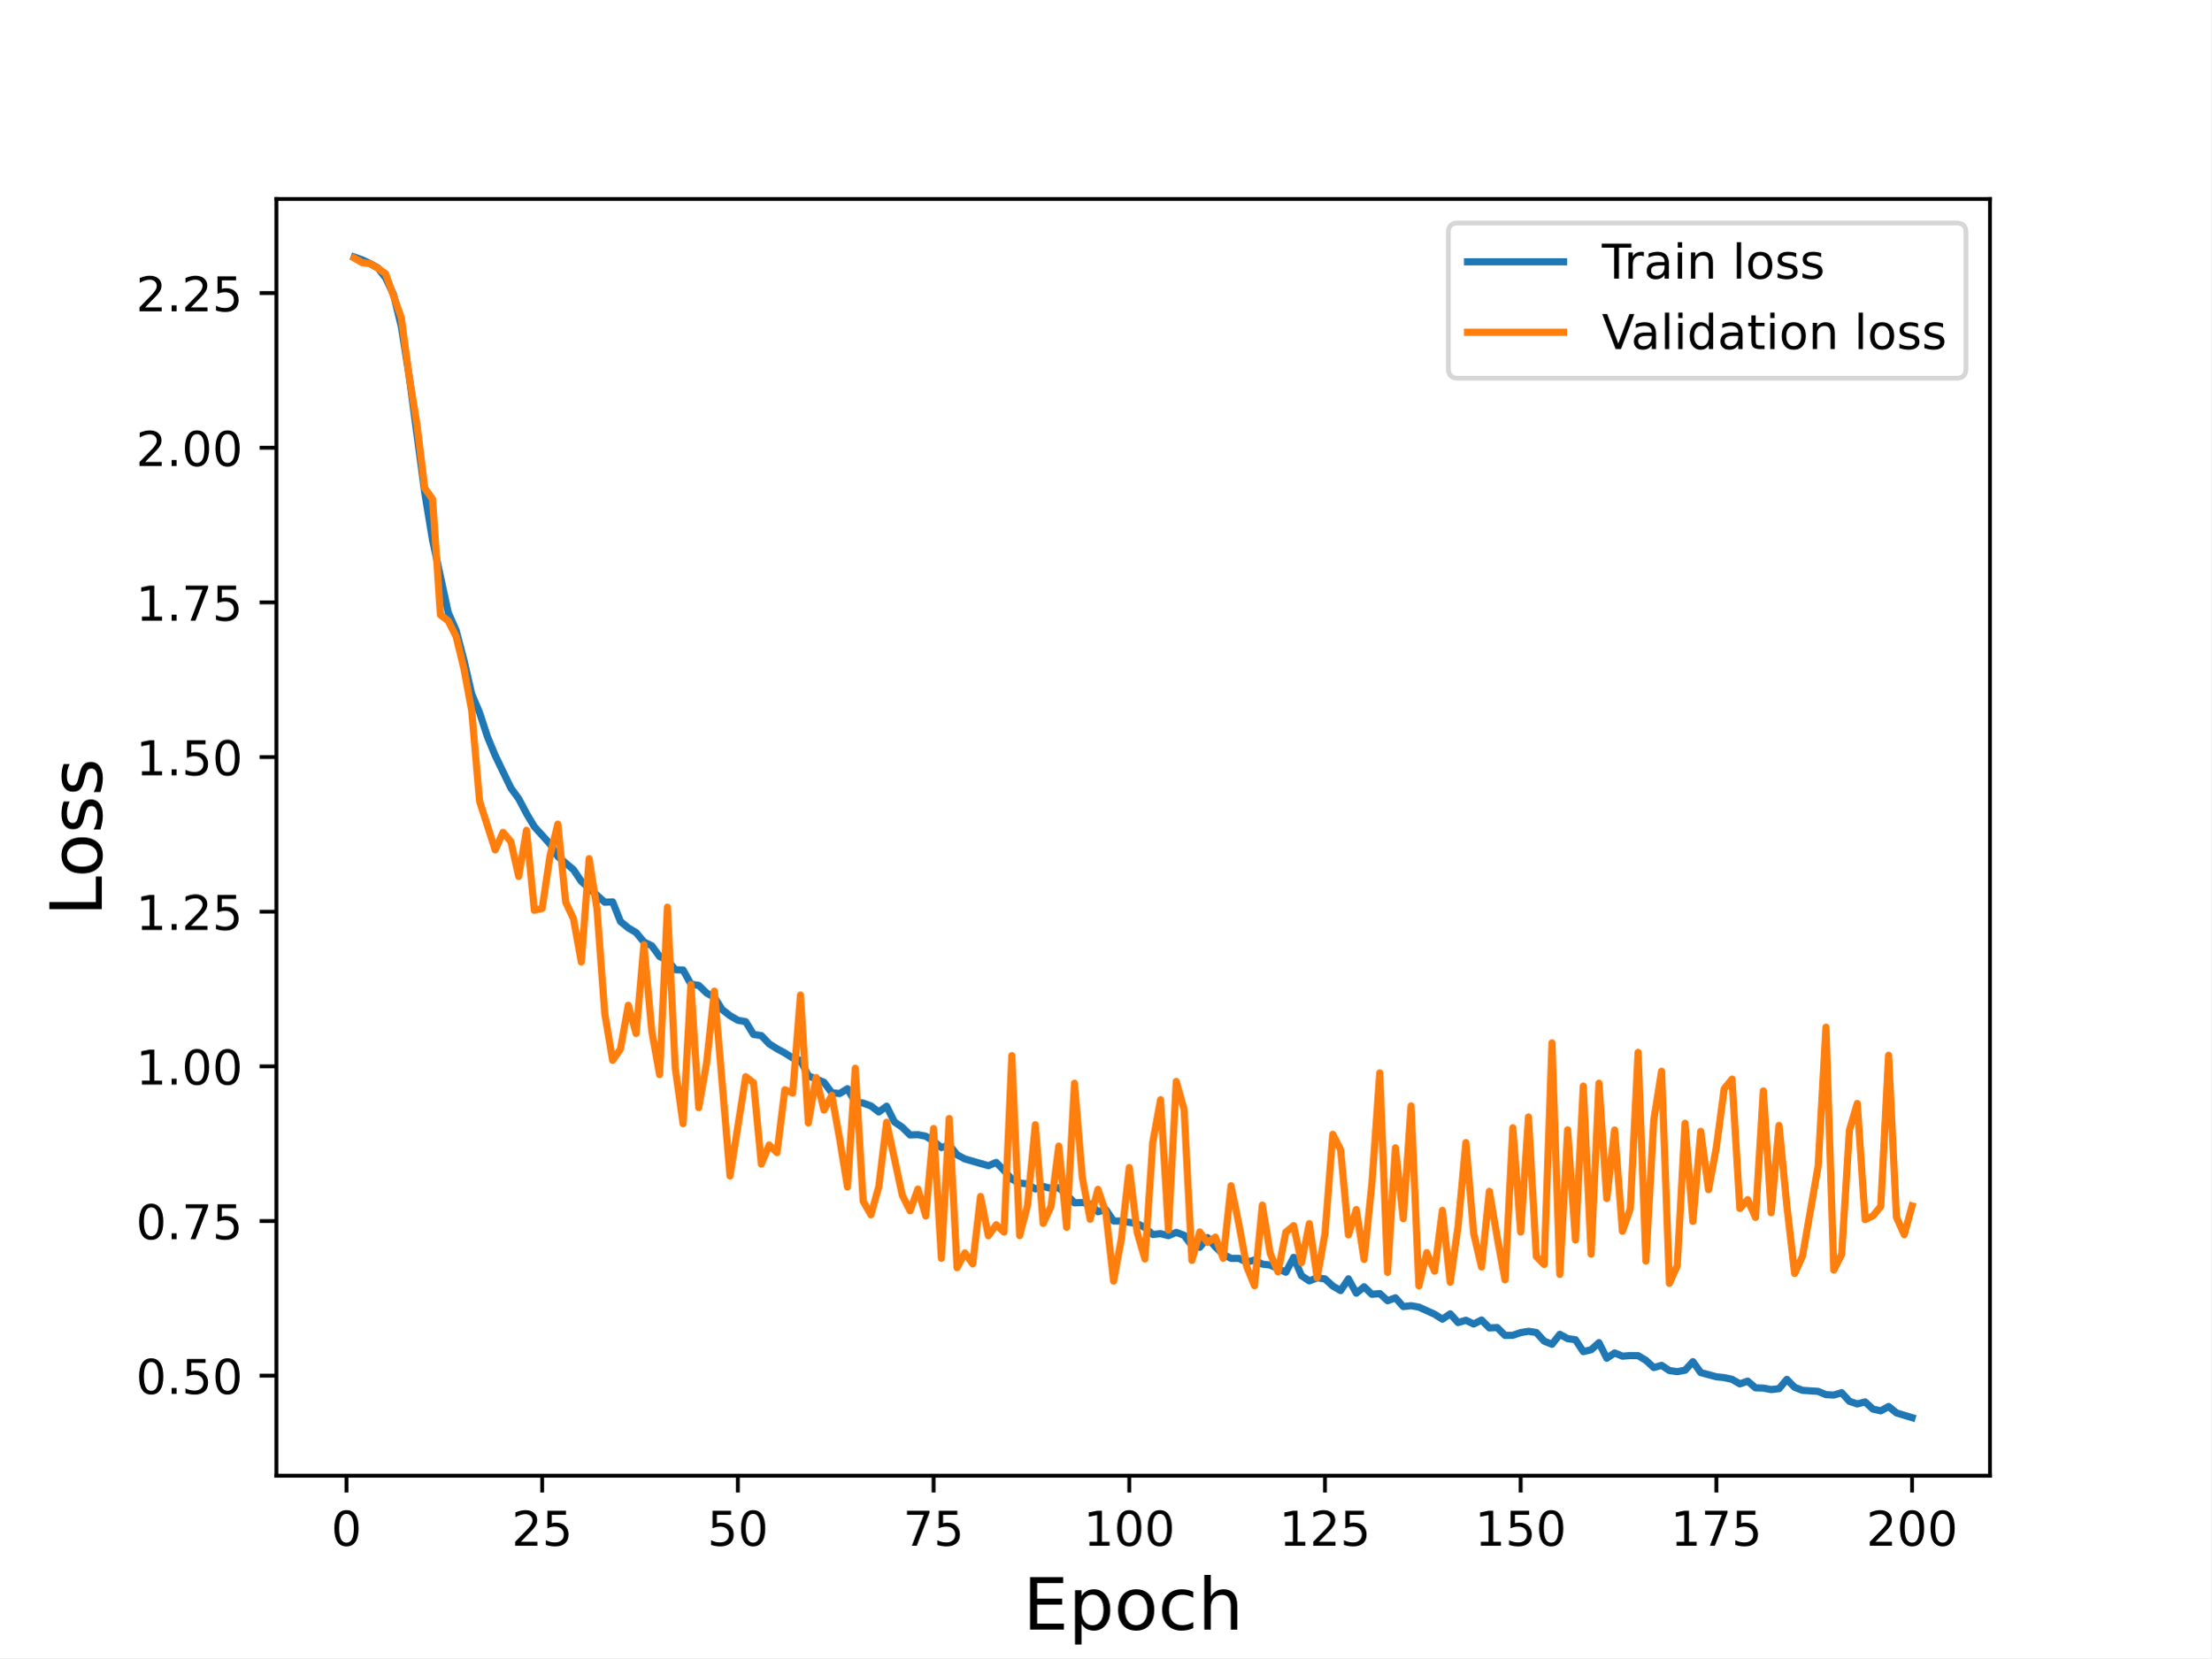
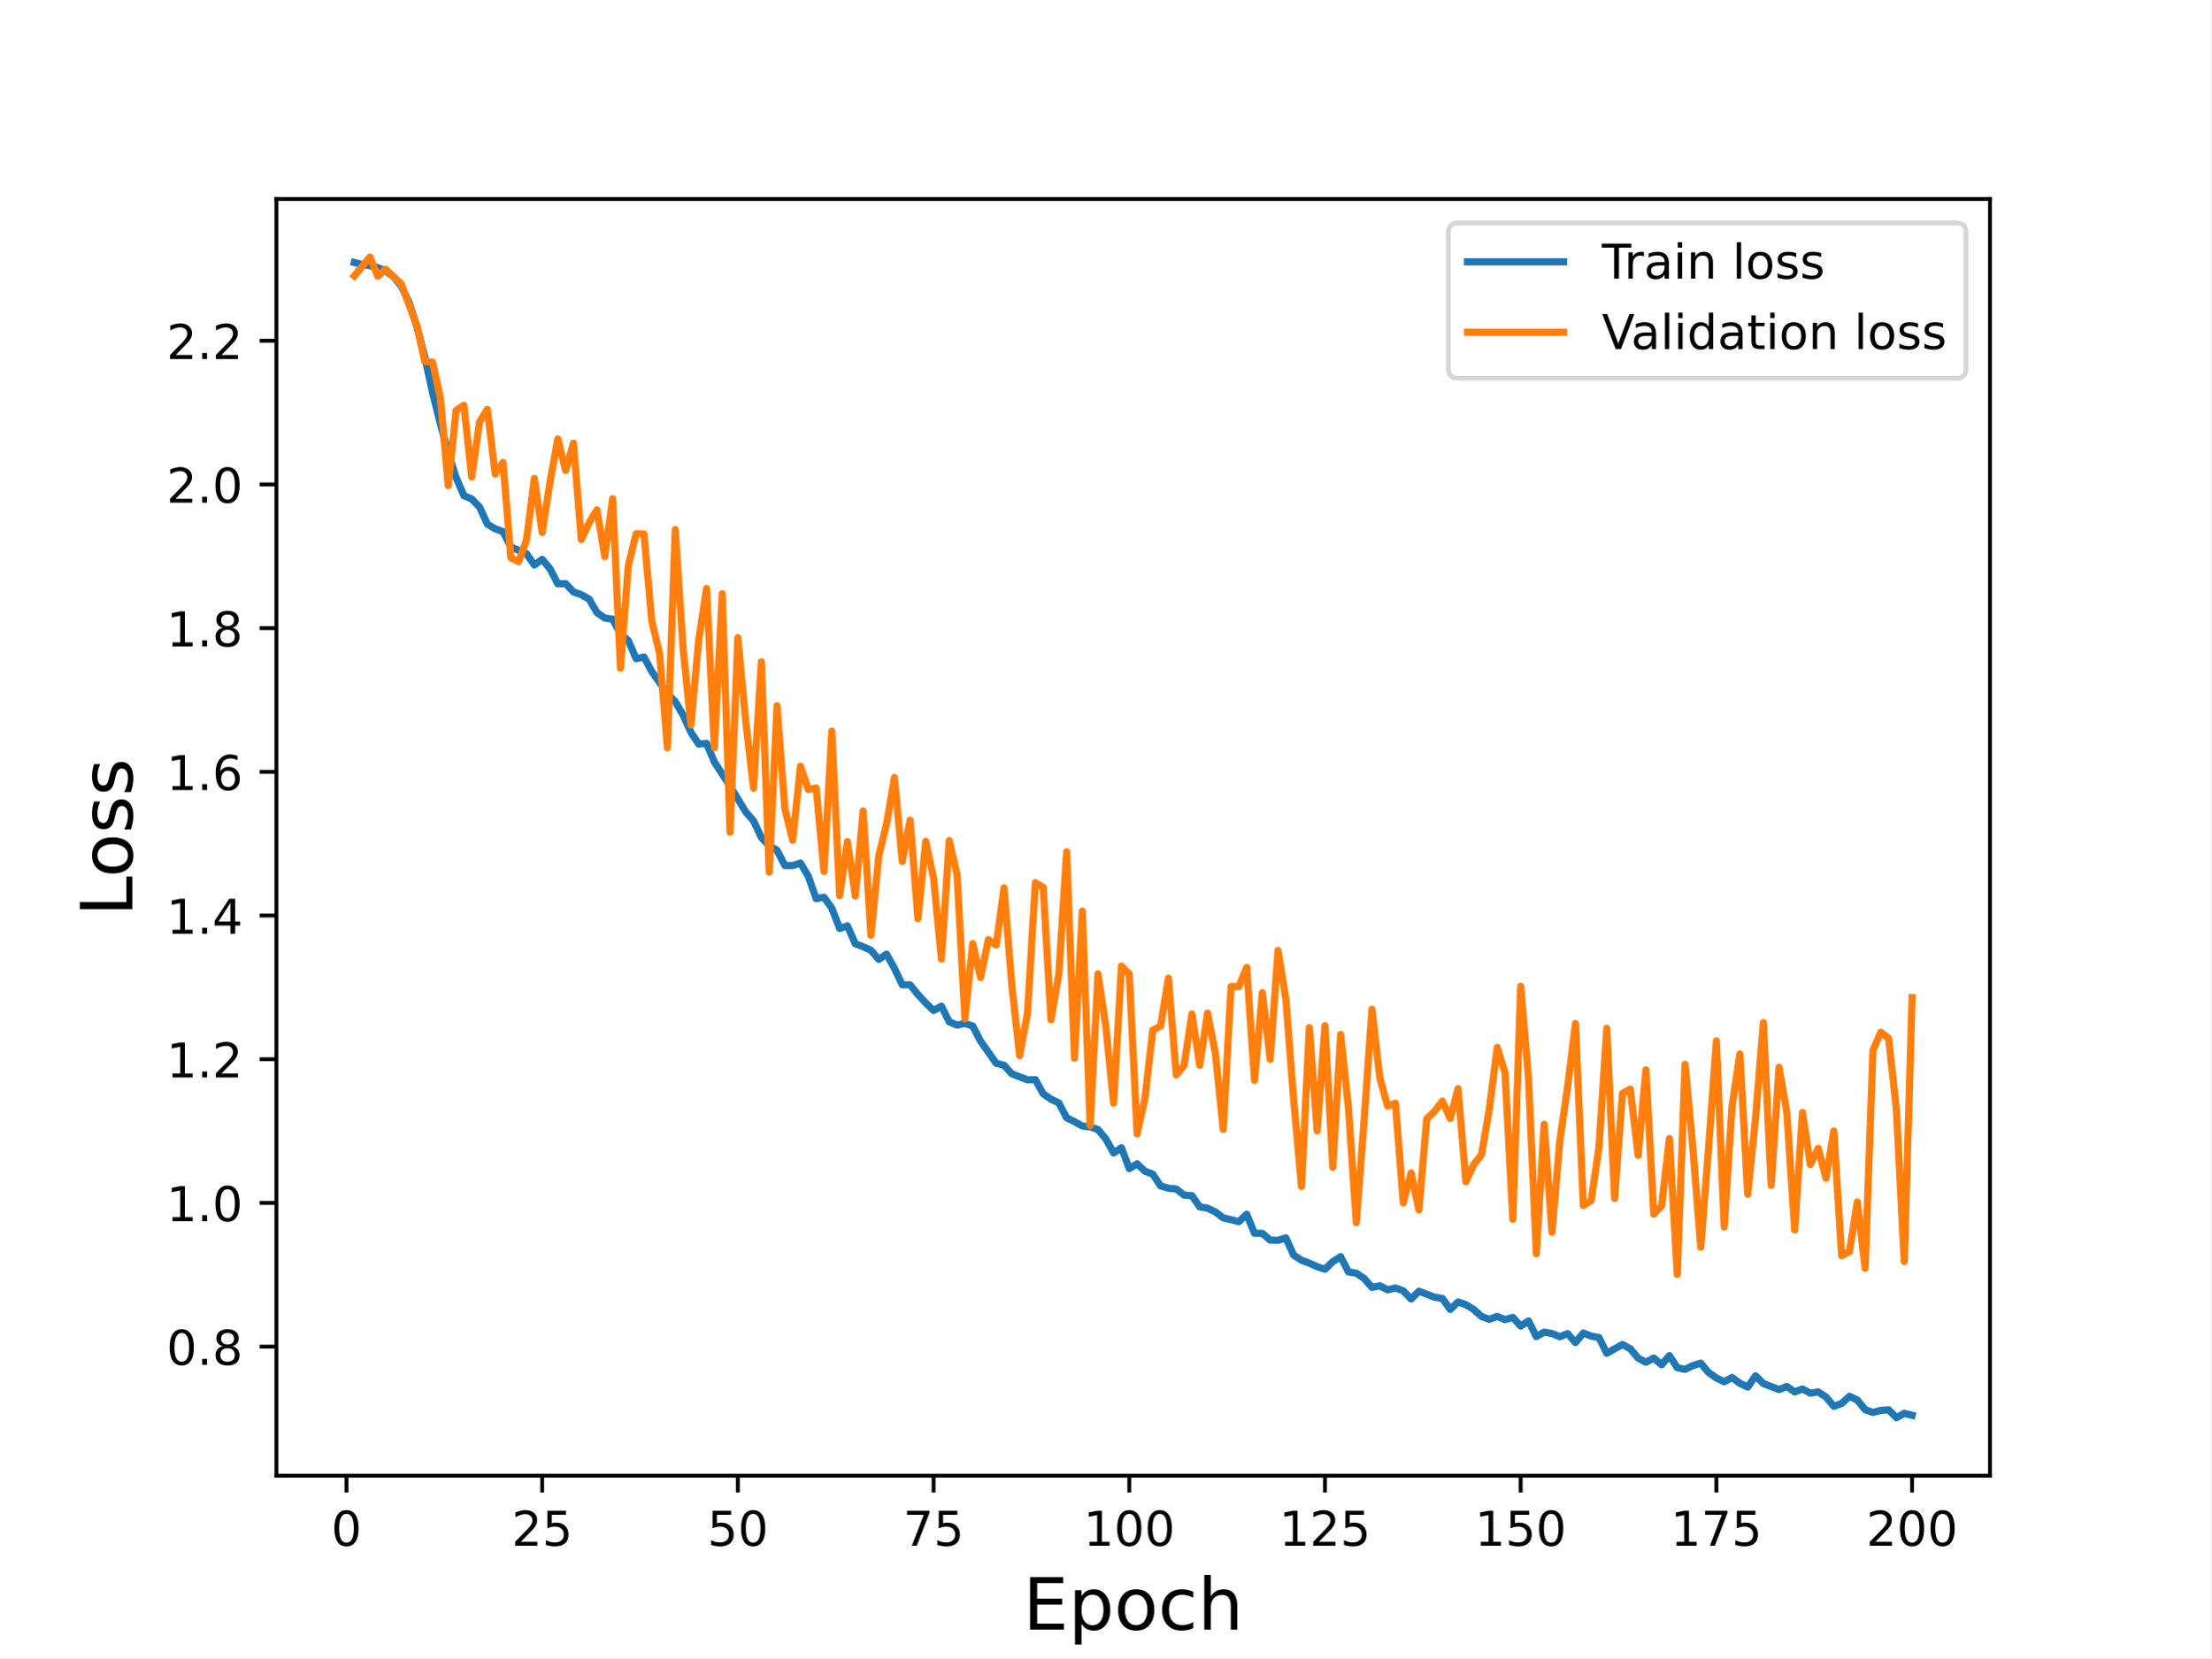
<svg xmlns="http://www.w3.org/2000/svg" xmlns:xlink="http://www.w3.org/1999/xlink" height="345.6pt" version="1.1" viewBox="0 0 460.8 345.6" width="460.8pt">
  <defs>
    <style type="text/css">*{stroke-linecap:butt;stroke-linejoin:round;}</style>
  </defs>
  <g id="figure_1">
    <g id="patch_1">
      <path d="M 0 345.6  L 460.8 345.6  L 460.8 0  L 0 0  z " style="fill:#ffffff;" />
    </g>
    <g id="axes_1">
      <g id="patch_2">
        <path d="M 57.6 307.584  L 414.72 307.584  L 414.72 41.472  L 57.6 41.472  z " style="fill:#ffffff;" />
      </g>
      <g id="matplotlib.axis_1">
        <g id="xtick_1">
          <g id="line2d_1">
            <defs>
-               <path d="M 0 0  L 0 3.5  " id="ma981d507e7" style="stroke:#000000;stroke-width:0.8;" />
-             </defs>
-             <g>
-               <use style="stroke:#000000;stroke-width:0.8;" x="72.201" xlink:href="#ma981d507e7" y="307.584" />
+               <path d="M 0 0  L 0 3.5  " id="m390beb2c75" style="stroke:#000000;stroke-width:0.8;" />
+             </defs>
+             <g>
+               <use style="stroke:#000000;stroke-width:0.8;" x="72.201" xlink:href="#m390beb2c75" y="307.584" />
            </g>
          </g>
          <g id="text_1">
            <g transform="translate(69.02005 322.1824)scale(0.1 -0.1)">
              <defs>
                <path d="M 2034 4250  Q 1547 4250 1301 3770  Q 1056 3291 1056 2328  Q 1056 1369 1301 889  Q 1547 409 2034 409  Q 2525 409 2770 889  Q 3016 1369 3016 2328  Q 3016 3291 2770 3770  Q 2525 4250 2034 4250  z M 2034 4750  Q 2819 4750 3233 4129  Q 3647 3509 3647 2328  Q 3647 1150 3233 529  Q 2819 -91 2034 -91  Q 1250 -91 836 529  Q 422 1150 422 2328  Q 422 3509 836 4129  Q 1250 4750 2034 4750  z " id="DejaVuSans-30" transform="scale(0.015625)" />
              </defs>
              <use xlink:href="#DejaVuSans-30" />
            </g>
          </g>
        </g>
        <g id="xtick_2">
          <g id="line2d_2">
            <g>
-               <use style="stroke:#000000;stroke-width:0.8;" x="112.987" xlink:href="#ma981d507e7" y="307.584" />
+               <use style="stroke:#000000;stroke-width:0.8;" x="112.987" xlink:href="#m390beb2c75" y="307.584" />
            </g>
          </g>
          <g id="text_2">
            <g transform="translate(106.6245 322.1824)scale(0.1 -0.1)">
              <defs>
                <path d="M 1228 531  L 3431 531  L 3431 0  L 469 0  L 469 531  Q 828 903 1448 1529  Q 2069 2156 2228 2338  Q 2531 2678 2651 2914  Q 2772 3150 2772 3378  Q 2772 3750 2511 3984  Q 2250 4219 1831 4219  Q 1534 4219 1204 4116  Q 875 4013 500 3803  L 500 4441  Q 881 4594 1212 4672  Q 1544 4750 1819 4750  Q 2544 4750 2975 4387  Q 3406 4025 3406 3419  Q 3406 3131 3298 2873  Q 3191 2616 2906 2266  Q 2828 2175 2409 1742  Q 1991 1309 1228 531  z " id="DejaVuSans-32" transform="scale(0.015625)" />
                <path d="M 691 4666  L 3169 4666  L 3169 4134  L 1269 4134  L 1269 2991  Q 1406 3038 1543 3061  Q 1681 3084 1819 3084  Q 2600 3084 3056 2656  Q 3513 2228 3513 1497  Q 3513 744 3044 326  Q 2575 -91 1722 -91  Q 1428 -91 1123 -41  Q 819 9 494 109  L 494 744  Q 775 591 1075 516  Q 1375 441 1709 441  Q 2250 441 2565 725  Q 2881 1009 2881 1497  Q 2881 1984 2565 2268  Q 2250 2553 1709 2553  Q 1456 2553 1204 2497  Q 953 2441 691 2322  L 691 4666  z " id="DejaVuSans-35" transform="scale(0.015625)" />
              </defs>
              <use xlink:href="#DejaVuSans-32" />
              <use x="63.623" xlink:href="#DejaVuSans-35" />
            </g>
          </g>
        </g>
        <g id="xtick_3">
          <g id="line2d_3">
            <g>
-               <use style="stroke:#000000;stroke-width:0.8;" x="153.773" xlink:href="#ma981d507e7" y="307.584" />
+               <use style="stroke:#000000;stroke-width:0.8;" x="153.773" xlink:href="#m390beb2c75" y="307.584" />
            </g>
          </g>
          <g id="text_3">
            <g transform="translate(147.4103 322.1824)scale(0.1 -0.1)">
              <use xlink:href="#DejaVuSans-35" />
              <use x="63.623" xlink:href="#DejaVuSans-30" />
            </g>
          </g>
        </g>
        <g id="xtick_4">
          <g id="line2d_4">
            <g>
-               <use style="stroke:#000000;stroke-width:0.8;" x="194.559" xlink:href="#ma981d507e7" y="307.584" />
+               <use style="stroke:#000000;stroke-width:0.8;" x="194.559" xlink:href="#m390beb2c75" y="307.584" />
            </g>
          </g>
          <g id="text_4">
            <g transform="translate(188.196 322.1824)scale(0.1 -0.1)">
              <defs>
                <path d="M 525 4666  L 3525 4666  L 3525 4397  L 1831 0  L 1172 0  L 2766 4134  L 525 4134  L 525 4666  z " id="DejaVuSans-37" transform="scale(0.015625)" />
              </defs>
              <use xlink:href="#DejaVuSans-37" />
              <use x="63.623" xlink:href="#DejaVuSans-35" />
            </g>
          </g>
        </g>
        <g id="xtick_5">
          <g id="line2d_5">
            <g>
-               <use style="stroke:#000000;stroke-width:0.8;" x="235.344" xlink:href="#ma981d507e7" y="307.584" />
+               <use style="stroke:#000000;stroke-width:0.8;" x="235.344" xlink:href="#m390beb2c75" y="307.584" />
            </g>
          </g>
          <g id="text_5">
            <g transform="translate(225.8005 322.1824)scale(0.1 -0.1)">
              <defs>
                <path d="M 794 531  L 1825 531  L 1825 4091  L 703 3866  L 703 4441  L 1819 4666  L 2450 4666  L 2450 531  L 3481 531  L 3481 0  L 794 0  L 794 531  z " id="DejaVuSans-31" transform="scale(0.015625)" />
              </defs>
              <use xlink:href="#DejaVuSans-31" />
              <use x="63.623" xlink:href="#DejaVuSans-30" />
              <use x="127.246" xlink:href="#DejaVuSans-30" />
            </g>
          </g>
        </g>
        <g id="xtick_6">
          <g id="line2d_6">
            <g>
-               <use style="stroke:#000000;stroke-width:0.8;" x="276.13" xlink:href="#ma981d507e7" y="307.584" />
+               <use style="stroke:#000000;stroke-width:0.8;" x="276.13" xlink:href="#m390beb2c75" y="307.584" />
            </g>
          </g>
          <g id="text_6">
            <g transform="translate(266.5863 322.1824)scale(0.1 -0.1)">
              <use xlink:href="#DejaVuSans-31" />
              <use x="63.623" xlink:href="#DejaVuSans-32" />
              <use x="127.246" xlink:href="#DejaVuSans-35" />
            </g>
          </g>
        </g>
        <g id="xtick_7">
          <g id="line2d_7">
            <g>
-               <use style="stroke:#000000;stroke-width:0.8;" x="316.916" xlink:href="#ma981d507e7" y="307.584" />
+               <use style="stroke:#000000;stroke-width:0.8;" x="316.916" xlink:href="#m390beb2c75" y="307.584" />
            </g>
          </g>
          <g id="text_7">
            <g transform="translate(307.372 322.1824)scale(0.1 -0.1)">
              <use xlink:href="#DejaVuSans-31" />
              <use x="63.623" xlink:href="#DejaVuSans-35" />
              <use x="127.246" xlink:href="#DejaVuSans-30" />
            </g>
          </g>
        </g>
        <g id="xtick_8">
          <g id="line2d_8">
            <g>
-               <use style="stroke:#000000;stroke-width:0.8;" x="357.702" xlink:href="#ma981d507e7" y="307.584" />
+               <use style="stroke:#000000;stroke-width:0.8;" x="357.702" xlink:href="#m390beb2c75" y="307.584" />
            </g>
          </g>
          <g id="text_8">
            <g transform="translate(348.1578 322.1824)scale(0.1 -0.1)">
              <use xlink:href="#DejaVuSans-31" />
              <use x="63.623" xlink:href="#DejaVuSans-37" />
              <use x="127.246" xlink:href="#DejaVuSans-35" />
            </g>
          </g>
        </g>
        <g id="xtick_9">
          <g id="line2d_9">
            <g>
-               <use style="stroke:#000000;stroke-width:0.8;" x="398.487" xlink:href="#ma981d507e7" y="307.584" />
+               <use style="stroke:#000000;stroke-width:0.8;" x="398.487" xlink:href="#m390beb2c75" y="307.584" />
            </g>
          </g>
          <g id="text_9">
            <g transform="translate(388.9435 322.1824)scale(0.1 -0.1)">
              <use xlink:href="#DejaVuSans-32" />
              <use x="63.623" xlink:href="#DejaVuSans-30" />
              <use x="127.246" xlink:href="#DejaVuSans-30" />
            </g>
          </g>
        </g>
        <g id="text_10">
          <g transform="translate(213.1936 339.6598)scale(0.15 -0.15)">
            <defs>
              <path d="M 628 4666  L 3578 4666  L 3578 4134  L 1259 4134  L 1259 2753  L 3481 2753  L 3481 2222  L 1259 2222  L 1259 531  L 3634 531  L 3634 0  L 628 0  L 628 4666  z " id="DejaVuSans-45" transform="scale(0.015625)" />
              <path d="M 1159 525  L 1159 -1331  L 581 -1331  L 581 3500  L 1159 3500  L 1159 2969  Q 1341 3281 1617 3432  Q 1894 3584 2278 3584  Q 2916 3584 3314 3078  Q 3713 2572 3713 1747  Q 3713 922 3314 415  Q 2916 -91 2278 -91  Q 1894 -91 1617 61  Q 1341 213 1159 525  z M 3116 1747  Q 3116 2381 2855 2742  Q 2594 3103 2138 3103  Q 1681 3103 1420 2742  Q 1159 2381 1159 1747  Q 1159 1113 1420 752  Q 1681 391 2138 391  Q 2594 391 2855 752  Q 3116 1113 3116 1747  z " id="DejaVuSans-70" transform="scale(0.015625)" />
              <path d="M 1959 3097  Q 1497 3097 1228 2736  Q 959 2375 959 1747  Q 959 1119 1226 758  Q 1494 397 1959 397  Q 2419 397 2687 759  Q 2956 1122 2956 1747  Q 2956 2369 2687 2733  Q 2419 3097 1959 3097  z M 1959 3584  Q 2709 3584 3137 3096  Q 3566 2609 3566 1747  Q 3566 888 3137 398  Q 2709 -91 1959 -91  Q 1206 -91 779 398  Q 353 888 353 1747  Q 353 2609 779 3096  Q 1206 3584 1959 3584  z " id="DejaVuSans-6f" transform="scale(0.015625)" />
              <path d="M 3122 3366  L 3122 2828  Q 2878 2963 2633 3030  Q 2388 3097 2138 3097  Q 1578 3097 1268 2742  Q 959 2388 959 1747  Q 959 1106 1268 751  Q 1578 397 2138 397  Q 2388 397 2633 464  Q 2878 531 3122 666  L 3122 134  Q 2881 22 2623 -34  Q 2366 -91 2075 -91  Q 1284 -91 818 406  Q 353 903 353 1747  Q 353 2603 823 3093  Q 1294 3584 2113 3584  Q 2378 3584 2631 3529  Q 2884 3475 3122 3366  z " id="DejaVuSans-63" transform="scale(0.015625)" />
              <path d="M 3513 2113  L 3513 0  L 2938 0  L 2938 2094  Q 2938 2591 2744 2837  Q 2550 3084 2163 3084  Q 1697 3084 1428 2787  Q 1159 2491 1159 1978  L 1159 0  L 581 0  L 581 4863  L 1159 4863  L 1159 2956  Q 1366 3272 1645 3428  Q 1925 3584 2291 3584  Q 2894 3584 3203 3211  Q 3513 2838 3513 2113  z " id="DejaVuSans-68" transform="scale(0.015625)" />
            </defs>
            <use xlink:href="#DejaVuSans-45" />
            <use x="63.184" xlink:href="#DejaVuSans-70" />
            <use x="126.66" xlink:href="#DejaVuSans-6f" />
            <use x="187.842" xlink:href="#DejaVuSans-63" />
            <use x="242.822" xlink:href="#DejaVuSans-68" />
          </g>
        </g>
      </g>
      <g id="matplotlib.axis_2">
        <g id="ytick_1">
          <g id="line2d_10">
            <defs>
-               <path d="M 0 0  L -3.5 0  " id="m9b7f2ebeec" style="stroke:#000000;stroke-width:0.8;" />
-             </defs>
-             <g>
-               <use style="stroke:#000000;stroke-width:0.8;" x="57.6" xlink:href="#m9b7f2ebeec" y="286.739" />
+               <path d="M 0 0  L -3.5 0  " id="m14f5e933f1" style="stroke:#000000;stroke-width:0.8;" />
+             </defs>
+             <g>
+               <use style="stroke:#000000;stroke-width:0.8;" x="57.6" xlink:href="#m14f5e933f1" y="280.677" />
            </g>
          </g>
          <g id="text_11">
-             <g transform="translate(28.33438 290.5382)scale(0.1 -0.1)">
+             <g transform="translate(34.69687 284.4766)scale(0.1 -0.1)">
              <defs>
                <path d="M 684 794  L 1344 794  L 1344 0  L 684 0  L 684 794  z " id="DejaVuSans-2e" transform="scale(0.015625)" />
+                 <path d="M 2034 2216  Q 1584 2216 1326 1975  Q 1069 1734 1069 1313  Q 1069 891 1326 650  Q 1584 409 2034 409  Q 2484 409 2743 651  Q 3003 894 3003 1313  Q 3003 1734 2745 1975  Q 2488 2216 2034 2216  z M 1403 2484  Q 997 2584 770 2862  Q 544 3141 544 3541  Q 544 4100 942 4425  Q 1341 4750 2034 4750  Q 2731 4750 3128 4425  Q 3525 4100 3525 3541  Q 3525 3141 3298 2862  Q 3072 2584 2669 2484  Q 3125 2378 3379 2068  Q 3634 1759 3634 1313  Q 3634 634 3220 271  Q 2806 -91 2034 -91  Q 1263 -91 848 271  Q 434 634 434 1313  Q 434 1759 690 2068  Q 947 2378 1403 2484  z M 1172 3481  Q 1172 3119 1398 2916  Q 1625 2713 2034 2713  Q 2441 2713 2670 2916  Q 2900 3119 2900 3481  Q 2900 3844 2670 4047  Q 2441 4250 2034 4250  Q 1625 4250 1398 4047  Q 1172 3844 1172 3481  z " id="DejaVuSans-38" transform="scale(0.015625)" />
              </defs>
              <use xlink:href="#DejaVuSans-30" />
              <use x="63.623" xlink:href="#DejaVuSans-2e" />
-               <use x="95.41" xlink:href="#DejaVuSans-35" />
-               <use x="159.033" xlink:href="#DejaVuSans-30" />
+               <use x="95.41" xlink:href="#DejaVuSans-38" />
            </g>
          </g>
        </g>
        <g id="ytick_2">
          <g id="line2d_11">
            <g>
-               <use style="stroke:#000000;stroke-width:0.8;" x="57.6" xlink:href="#m9b7f2ebeec" y="254.502" />
+               <use style="stroke:#000000;stroke-width:0.8;" x="57.6" xlink:href="#m14f5e933f1" y="250.726" />
            </g>
          </g>
          <g id="text_12">
-             <g transform="translate(28.33438 258.3015)scale(0.1 -0.1)">
-               <use xlink:href="#DejaVuSans-30" />
-               <use x="63.623" xlink:href="#DejaVuSans-2e" />
-               <use x="95.41" xlink:href="#DejaVuSans-37" />
-               <use x="159.033" xlink:href="#DejaVuSans-35" />
+             <g transform="translate(34.69687 254.5253)scale(0.1 -0.1)">
+               <use xlink:href="#DejaVuSans-31" />
+               <use x="63.623" xlink:href="#DejaVuSans-2e" />
+               <use x="95.41" xlink:href="#DejaVuSans-30" />
            </g>
          </g>
        </g>
        <g id="ytick_3">
          <g id="line2d_12">
            <g>
-               <use style="stroke:#000000;stroke-width:0.8;" x="57.6" xlink:href="#m9b7f2ebeec" y="222.266" />
+               <use style="stroke:#000000;stroke-width:0.8;" x="57.6" xlink:href="#m14f5e933f1" y="220.775" />
            </g>
          </g>
          <g id="text_13">
-             <g transform="translate(28.33438 226.0647)scale(0.1 -0.1)">
-               <use xlink:href="#DejaVuSans-31" />
-               <use x="63.623" xlink:href="#DejaVuSans-2e" />
-               <use x="95.41" xlink:href="#DejaVuSans-30" />
-               <use x="159.033" xlink:href="#DejaVuSans-30" />
+             <g transform="translate(34.69687 224.574)scale(0.1 -0.1)">
+               <use xlink:href="#DejaVuSans-31" />
+               <use x="63.623" xlink:href="#DejaVuSans-2e" />
+               <use x="95.41" xlink:href="#DejaVuSans-32" />
            </g>
          </g>
        </g>
        <g id="ytick_4">
          <g id="line2d_13">
            <g>
-               <use style="stroke:#000000;stroke-width:0.8;" x="57.6" xlink:href="#m9b7f2ebeec" y="190.029" />
+               <use style="stroke:#000000;stroke-width:0.8;" x="57.6" xlink:href="#m14f5e933f1" y="190.823" />
            </g>
          </g>
          <g id="text_14">
-             <g transform="translate(28.33438 193.828)scale(0.1 -0.1)">
-               <use xlink:href="#DejaVuSans-31" />
-               <use x="63.623" xlink:href="#DejaVuSans-2e" />
-               <use x="95.41" xlink:href="#DejaVuSans-32" />
-               <use x="159.033" xlink:href="#DejaVuSans-35" />
+             <g transform="translate(34.69687 194.6227)scale(0.1 -0.1)">
+               <defs>
+                 <path d="M 2419 4116  L 825 1625  L 2419 1625  L 2419 4116  z M 2253 4666  L 3047 4666  L 3047 1625  L 3713 1625  L 3713 1100  L 3047 1100  L 3047 0  L 2419 0  L 2419 1100  L 313 1100  L 313 1709  L 2253 4666  z " id="DejaVuSans-34" transform="scale(0.015625)" />
+               </defs>
+               <use xlink:href="#DejaVuSans-31" />
+               <use x="63.623" xlink:href="#DejaVuSans-2e" />
+               <use x="95.41" xlink:href="#DejaVuSans-34" />
            </g>
          </g>
        </g>
        <g id="ytick_5">
          <g id="line2d_14">
            <g>
-               <use style="stroke:#000000;stroke-width:0.8;" x="57.6" xlink:href="#m9b7f2ebeec" y="157.792" />
+               <use style="stroke:#000000;stroke-width:0.8;" x="57.6" xlink:href="#m14f5e933f1" y="160.872" />
            </g>
          </g>
          <g id="text_15">
-             <g transform="translate(28.33438 161.5913)scale(0.1 -0.1)">
-               <use xlink:href="#DejaVuSans-31" />
-               <use x="63.623" xlink:href="#DejaVuSans-2e" />
-               <use x="95.41" xlink:href="#DejaVuSans-35" />
-               <use x="159.033" xlink:href="#DejaVuSans-30" />
+             <g transform="translate(34.69687 164.6713)scale(0.1 -0.1)">
+               <defs>
+                 <path d="M 2113 2584  Q 1688 2584 1439 2293  Q 1191 2003 1191 1497  Q 1191 994 1439 701  Q 1688 409 2113 409  Q 2538 409 2786 701  Q 3034 994 3034 1497  Q 3034 2003 2786 2293  Q 2538 2584 2113 2584  z M 3366 4563  L 3366 3988  Q 3128 4100 2886 4159  Q 2644 4219 2406 4219  Q 1781 4219 1451 3797  Q 1122 3375 1075 2522  Q 1259 2794 1537 2939  Q 1816 3084 2150 3084  Q 2853 3084 3261 2657  Q 3669 2231 3669 1497  Q 3669 778 3244 343  Q 2819 -91 2113 -91  Q 1303 -91 875 529  Q 447 1150 447 2328  Q 447 3434 972 4092  Q 1497 4750 2381 4750  Q 2619 4750 2861 4703  Q 3103 4656 3366 4563  z " id="DejaVuSans-36" transform="scale(0.015625)" />
+               </defs>
+               <use xlink:href="#DejaVuSans-31" />
+               <use x="63.623" xlink:href="#DejaVuSans-2e" />
+               <use x="95.41" xlink:href="#DejaVuSans-36" />
            </g>
          </g>
        </g>
        <g id="ytick_6">
          <g id="line2d_15">
            <g>
-               <use style="stroke:#000000;stroke-width:0.8;" x="57.6" xlink:href="#m9b7f2ebeec" y="125.555" />
+               <use style="stroke:#000000;stroke-width:0.8;" x="57.6" xlink:href="#m14f5e933f1" y="130.921" />
            </g>
          </g>
          <g id="text_16">
-             <g transform="translate(28.33438 129.3545)scale(0.1 -0.1)">
-               <use xlink:href="#DejaVuSans-31" />
-               <use x="63.623" xlink:href="#DejaVuSans-2e" />
-               <use x="95.41" xlink:href="#DejaVuSans-37" />
-               <use x="159.033" xlink:href="#DejaVuSans-35" />
+             <g transform="translate(34.69687 134.72)scale(0.1 -0.1)">
+               <use xlink:href="#DejaVuSans-31" />
+               <use x="63.623" xlink:href="#DejaVuSans-2e" />
+               <use x="95.41" xlink:href="#DejaVuSans-38" />
            </g>
          </g>
        </g>
        <g id="ytick_7">
          <g id="line2d_16">
            <g>
-               <use style="stroke:#000000;stroke-width:0.8;" x="57.6" xlink:href="#m9b7f2ebeec" y="93.319" />
+               <use style="stroke:#000000;stroke-width:0.8;" x="57.6" xlink:href="#m14f5e933f1" y="100.969" />
            </g>
          </g>
          <g id="text_17">
-             <g transform="translate(28.33438 97.11779)scale(0.1 -0.1)">
+             <g transform="translate(34.69687 104.7687)scale(0.1 -0.1)">
              <use xlink:href="#DejaVuSans-32" />
              <use x="63.623" xlink:href="#DejaVuSans-2e" />
              <use x="95.41" xlink:href="#DejaVuSans-30" />
-               <use x="159.033" xlink:href="#DejaVuSans-30" />
            </g>
          </g>
        </g>
        <g id="ytick_8">
          <g id="line2d_17">
            <g>
-               <use style="stroke:#000000;stroke-width:0.8;" x="57.6" xlink:href="#m9b7f2ebeec" y="61.082" />
+               <use style="stroke:#000000;stroke-width:0.8;" x="57.6" xlink:href="#m14f5e933f1" y="71.018" />
            </g>
          </g>
          <g id="text_18">
-             <g transform="translate(28.33438 64.88105)scale(0.1 -0.1)">
+             <g transform="translate(34.69687 74.81738)scale(0.1 -0.1)">
              <use xlink:href="#DejaVuSans-32" />
              <use x="63.623" xlink:href="#DejaVuSans-2e" />
              <use x="95.41" xlink:href="#DejaVuSans-32" />
-               <use x="159.033" xlink:href="#DejaVuSans-35" />
            </g>
          </g>
        </g>
        <g id="text_19">
-           <g transform="translate(21.21484 190.9788)rotate(-90)scale(0.15 -0.15)">
+           <g transform="translate(27.57734 190.9788)rotate(-90)scale(0.15 -0.15)">
            <defs>
              <path d="M 628 4666  L 1259 4666  L 1259 531  L 3531 531  L 3531 0  L 628 0  L 628 4666  z " id="DejaVuSans-4c" transform="scale(0.015625)" />
              <path d="M 2834 3397  L 2834 2853  Q 2591 2978 2328 3040  Q 2066 3103 1784 3103  Q 1356 3103 1142 2972  Q 928 2841 928 2578  Q 928 2378 1081 2264  Q 1234 2150 1697 2047  L 1894 2003  Q 2506 1872 2764 1633  Q 3022 1394 3022 966  Q 3022 478 2636 193  Q 2250 -91 1575 -91  Q 1294 -91 989 -36  Q 684 19 347 128  L 347 722  Q 666 556 975 473  Q 1284 391 1588 391  Q 1994 391 2212 530  Q 2431 669 2431 922  Q 2431 1156 2273 1281  Q 2116 1406 1581 1522  L 1381 1569  Q 847 1681 609 1914  Q 372 2147 372 2553  Q 372 3047 722 3315  Q 1072 3584 1716 3584  Q 2034 3584 2315 3537  Q 2597 3491 2834 3397  z " id="DejaVuSans-73" transform="scale(0.015625)" />
            </defs>
            <use xlink:href="#DejaVuSans-4c" />
            <use x="53.963" xlink:href="#DejaVuSans-6f" />
            <use x="115.145" xlink:href="#DejaVuSans-73" />
            <use x="167.244" xlink:href="#DejaVuSans-73" />
          </g>
        </g>
      </g>
      <g id="line2d_18">
-         <path clip-path="url(#p15bd4a7157)" d="M 73.833 53.568  L 75.464 54.157  L 77.096 54.909  L 78.727 55.823  L 80.358 57.9  L 81.99 61.348  L 83.621 67.991  L 85.253 78.341  L 88.516 102.725  L 90.147 112.602  L 93.41 127.678  L 95.041 131.379  L 96.673 137.576  L 98.304 144.669  L 99.936 148.533  L 101.567 153.518  L 103.198 157.475  L 106.461 164.241  L 108.093 166.474  L 109.724 169.566  L 111.356 172.306  L 114.618 175.914  L 116.25 178.519  L 119.513 181.27  L 121.144 183.696  L 126.038 188.058  L 127.67 187.977  L 129.301 192.061  L 130.933 193.403  L 132.564 194.372  L 134.196 196.338  L 135.827 197.126  L 137.458 199.369  L 139.09 200.091  L 140.721 202.124  L 142.353 202.175  L 143.984 205.128  L 145.616 205.391  L 147.247 206.966  L 148.879 207.884  L 150.51 210.442  L 152.141 211.705  L 153.773 212.66  L 155.404 212.947  L 157.036 215.62  L 158.667 215.853  L 160.299 217.573  L 161.93 218.593  L 163.561 219.48  L 165.193 220.517  L 166.824 221.021  L 168.456 224.231  L 171.719 225.584  L 173.35 227.764  L 174.981 227.929  L 176.613 226.932  L 178.244 229.708  L 179.876 229.922  L 181.507 230.51  L 183.139 231.773  L 184.77 230.574  L 186.401 233.839  L 188.033 234.958  L 189.664 236.569  L 191.296 236.51  L 192.927 236.821  L 194.559 237.858  L 196.19 239.193  L 197.821 238.643  L 199.453 240.698  L 201.084 241.567  L 205.979 242.972  L 207.61 242.29  L 209.241 243.951  L 210.873 245.786  L 212.504 246.589  L 214.136 246.778  L 215.767 247.825  L 217.399 247.298  L 219.03 247.707  L 220.661 247.568  L 222.293 248.984  L 223.924 250.719  L 225.556 250.644  L 227.187 250.963  L 228.819 252.569  L 230.45 252.105  L 232.081 254.498  L 233.713 254.5  L 236.976 255.053  L 238.607 255.869  L 240.239 257.31  L 241.87 257.146  L 243.501 257.556  L 245.133 256.871  L 246.764 257.477  L 248.396 259.635  L 250.027 259.977  L 251.659 257.964  L 253.29 259.905  L 254.921 261.435  L 256.553 262.284  L 258.184 262.282  L 259.816 263.077  L 261.447 262.637  L 263.079 263.496  L 264.71 263.684  L 267.973 265.177  L 269.604 262.073  L 271.236 265.89  L 272.867 266.986  L 274.499 266.343  L 276.13 266.566  L 277.761 268.052  L 279.393 269.002  L 281.024 266.555  L 282.656 269.538  L 284.287 268.213  L 285.919 269.788  L 287.55 269.621  L 289.181 271.117  L 290.813 270.505  L 292.444 272.337  L 294.076 272.155  L 295.707 272.447  L 298.97 273.924  L 300.601 274.964  L 302.233 273.845  L 303.864 275.668  L 305.496 275.189  L 307.127 275.972  L 308.759 275.132  L 310.39 276.787  L 312.021 276.704  L 313.653 278.343  L 315.284 278.32  L 316.916 277.761  L 318.547 277.486  L 320.179 277.745  L 321.81 279.538  L 323.441 280.192  L 325.073 278.113  L 326.704 279.028  L 328.336 279.24  L 329.967 281.72  L 331.599 281.336  L 333.23 279.857  L 334.862 283.104  L 336.493 281.995  L 338.124 282.676  L 339.756 282.55  L 341.387 282.57  L 343.019 283.542  L 344.65 285.04  L 346.282 284.592  L 347.913 285.672  L 349.544 285.906  L 351.176 285.598  L 352.807 283.814  L 354.439 286.091  L 357.702 286.971  L 359.333 287.142  L 360.964 287.5  L 362.596 288.446  L 364.227 287.877  L 365.859 289.277  L 367.49 289.325  L 369.122 289.638  L 370.753 289.446  L 372.384 287.506  L 374.016 289.17  L 375.647 289.792  L 378.91 290.012  L 380.542 290.7  L 382.173 290.778  L 383.804 290.286  L 385.436 292.083  L 387.067 292.63  L 388.699 292.21  L 390.33 293.705  L 391.962 294.066  L 393.593 293.157  L 395.224 294.499  L 398.487 295.488  L 398.487 295.488  " style="fill:none;stroke:#1f77b4;stroke-linecap:square;stroke-width:1.5;" />
+         <path clip-path="url(#pb678ae3c08)" d="M 73.833 54.704  L 75.464 55.141  L 77.096 55.382  L 78.727 55.784  L 80.358 56.472  L 81.99 57.643  L 83.621 59.599  L 85.253 63.046  L 86.884 68.124  L 88.516 74.365  L 90.147 81.868  L 91.778 88.379  L 93.41 94.378  L 95.041 99.513  L 96.673 103.315  L 98.304 103.997  L 99.936 105.685  L 101.567 109.243  L 103.198 110.213  L 104.83 110.81  L 106.461 114.002  L 109.724 115.415  L 111.356 117.764  L 112.987 116.582  L 114.618 118.542  L 116.25 121.701  L 117.881 121.644  L 119.513 123.378  L 121.144 123.949  L 122.776 124.882  L 124.407 127.693  L 126.038 128.811  L 127.67 129.035  L 129.301 132.1  L 130.933 133.497  L 132.564 137.283  L 134.196 136.94  L 135.827 139.957  L 139.09 144.558  L 140.721 146.251  L 142.353 149.043  L 143.984 152.638  L 145.616 155.094  L 147.247 154.93  L 148.879 158.831  L 152.141 163.847  L 155.404 169.228  L 157.036 171.082  L 158.667 174.563  L 160.299 176.271  L 161.93 177.219  L 163.561 180.392  L 165.193 180.406  L 166.824 179.894  L 168.456 182.654  L 170.087 187.308  L 171.719 187.016  L 173.35 189.294  L 174.981 193.518  L 176.613 192.985  L 178.244 196.718  L 179.876 197.329  L 181.507 198.073  L 183.139 199.969  L 184.77 198.884  L 186.401 201.84  L 188.033 205.269  L 189.664 205.277  L 191.296 207.275  L 192.927 209.056  L 194.559 210.619  L 196.19 209.716  L 197.821 212.969  L 199.453 213.669  L 201.084 213.324  L 202.716 213.855  L 204.347 216.999  L 207.61 221.623  L 209.241 222.037  L 210.873 223.831  L 214.136 225.072  L 215.767 225.035  L 217.399 227.989  L 219.03 229.107  L 220.661 229.886  L 222.293 232.99  L 223.924 233.784  L 225.556 234.704  L 227.187 234.877  L 228.819 235.433  L 230.45 237.38  L 232.081 240.308  L 233.713 239.231  L 235.344 243.58  L 236.976 242.579  L 238.607 244.124  L 240.239 244.725  L 241.87 247.182  L 243.501 247.67  L 245.133 247.823  L 246.764 249.097  L 248.396 249.224  L 250.027 251.551  L 251.659 251.822  L 253.29 252.607  L 254.921 253.835  L 258.184 254.632  L 259.816 253.093  L 261.447 257.051  L 263.079 257.065  L 264.71 258.478  L 266.341 258.526  L 267.973 258.008  L 269.604 261.614  L 271.236 262.669  L 272.867 263.282  L 274.499 264.017  L 276.13 264.551  L 277.761 262.976  L 279.393 261.933  L 281.024 265.108  L 282.656 265.372  L 284.287 266.471  L 285.919 268.328  L 287.55 268.008  L 289.181 268.845  L 290.813 268.456  L 292.444 269.054  L 294.076 270.761  L 295.707 269.13  L 298.97 270.384  L 300.601 270.641  L 302.233 272.929  L 303.864 271.367  L 305.496 271.938  L 307.127 272.929  L 308.759 274.399  L 310.39 274.991  L 312.021 274.385  L 313.653 275.054  L 315.284 274.599  L 316.916 276.392  L 318.547 275.321  L 320.179 278.587  L 321.81 277.66  L 323.441 277.95  L 325.073 278.626  L 326.704 277.977  L 328.336 279.825  L 329.967 277.841  L 331.599 278.493  L 333.23 278.787  L 334.862 282.062  L 338.124 280.231  L 339.756 281.13  L 341.387 283.084  L 343.019 283.932  L 344.65 283.065  L 346.282 284.454  L 347.913 282.548  L 349.544 285.069  L 351.176 285.422  L 352.807 284.636  L 354.439 284.122  L 356.07 286.07  L 357.702 287.223  L 359.333 287.999  L 360.964 287.108  L 362.596 288.325  L 364.227 289.116  L 365.859 286.769  L 367.49 288.378  L 370.753 289.634  L 372.384 288.982  L 374.016 290.126  L 375.647 289.512  L 377.279 290.377  L 378.91 290.118  L 380.542 291.176  L 382.173 293.127  L 383.804 292.527  L 385.436 291.034  L 387.067 291.808  L 388.699 293.821  L 390.33 294.399  L 391.962 293.978  L 393.593 293.843  L 395.224 295.488  L 396.856 294.582  L 398.487 294.988  L 398.487 294.988  " style="fill:none;stroke:#1f77b4;stroke-linecap:square;stroke-width:1.5;" />
      </g>
      <g id="line2d_19">
-         <path clip-path="url(#p15bd4a7157)" d="M 73.833 53.782  L 75.464 54.733  L 77.096 54.948  L 78.727 55.871  L 80.358 57.055  L 83.621 66.173  L 85.253 78.407  L 86.884 88.416  L 88.516 101.743  L 90.147 104.04  L 91.778 128.143  L 93.41 129.413  L 95.041 132.632  L 96.673 139.35  L 98.304 148.149  L 99.936 166.975  L 103.198 177.15  L 104.83 173.485  L 106.461 175.403  L 108.093 182.675  L 109.724 173.056  L 111.356 189.745  L 112.987 189.348  L 114.618 178.379  L 116.25 171.773  L 117.881 188.006  L 119.513 191.497  L 121.144 200.514  L 122.776 178.971  L 124.407 189.424  L 126.038 211.31  L 127.67 221.007  L 129.301 218.651  L 130.933 209.533  L 132.564 215.418  L 134.196 196.909  L 135.827 214.935  L 137.458 223.994  L 139.09 189.085  L 140.721 222.618  L 142.353 234.208  L 143.984 205.2  L 145.616 230.877  L 147.247 221.582  L 148.879 206.579  L 152.141 245.12  L 155.404 224.413  L 157.036 225.688  L 158.667 242.627  L 160.299 238.65  L 161.93 240.255  L 163.561 227.142  L 165.193 227.836  L 166.824 207.401  L 168.456 234.062  L 170.087 224.592  L 171.719 231.39  L 173.35 228.306  L 174.981 237.37  L 176.613 247.402  L 178.244 222.664  L 179.876 250.346  L 181.507 253.214  L 183.139 247.332  L 184.77 233.925  L 188.033 249.114  L 189.664 252.376  L 191.296 247.845  L 192.927 253.444  L 194.559 235.23  L 196.19 262.269  L 197.821 233.143  L 199.453 264.233  L 201.084 261.144  L 202.716 263.432  L 204.347 249.394  L 205.979 257.58  L 207.61 255.283  L 209.241 256.805  L 210.873 220.027  L 212.504 257.547  L 214.136 251.233  L 215.767 234.433  L 217.399 255.004  L 219.03 251.452  L 220.661 238.889  L 222.293 255.811  L 223.924 225.789  L 225.556 245.414  L 227.187 254.139  L 228.819 247.905  L 230.45 252.718  L 232.081 267.031  L 233.713 258.093  L 235.344 243.363  L 236.976 256.809  L 238.607 262.417  L 240.239 238.119  L 241.87 229.203  L 243.501 256.386  L 245.133 225.416  L 246.764 231.214  L 248.396 262.705  L 250.027 256.788  L 251.659 258.956  L 253.29 257.866  L 254.921 262.273  L 256.553 247.15  L 258.184 255.125  L 259.816 263.988  L 261.447 267.984  L 263.079 251.185  L 264.71 261.243  L 266.341 265.088  L 267.973 256.835  L 269.604 255.467  L 271.236 263.179  L 272.867 255.042  L 274.499 266.357  L 276.13 257.131  L 277.761 236.434  L 279.393 239.635  L 281.024 257.394  L 282.656 252.113  L 284.287 262.504  L 285.919 246.61  L 287.55 223.635  L 289.181 265.21  L 290.813 239.249  L 292.444 254.021  L 294.076 230.509  L 295.707 268.008  L 297.339 261.093  L 298.97 264.963  L 300.601 252.285  L 302.233 267.259  L 303.864 255.616  L 305.496 238.16  L 307.127 257.101  L 308.759 264.086  L 310.39 248.312  L 312.021 257.888  L 313.653 266.771  L 315.284 235.064  L 316.916 256.8  L 318.547 232.823  L 320.179 261.889  L 321.81 263.56  L 323.441 217.372  L 325.073 265.635  L 326.704 235.497  L 328.336 258.455  L 329.967 226.384  L 331.599 261.394  L 333.23 225.777  L 334.862 249.82  L 336.493 235.538  L 338.124 256.64  L 339.756 251.965  L 341.387 219.362  L 343.019 262.84  L 344.65 233.503  L 346.282 223.286  L 347.913 267.499  L 349.544 263.816  L 351.176 234.135  L 352.807 254.583  L 354.439 235.815  L 356.07 247.976  L 357.702 239.106  L 359.333 226.938  L 360.964 224.934  L 362.596 251.886  L 364.227 250.042  L 365.859 253.746  L 367.49 227.383  L 369.122 252.773  L 370.753 234.58  L 372.384 251.233  L 374.016 265.43  L 375.647 261.842  L 378.91 243.071  L 380.542 214.103  L 382.173 264.714  L 383.804 261.466  L 385.436 235.534  L 387.067 230  L 388.699 254.223  L 390.33 253.419  L 391.962 251.427  L 393.593 219.953  L 395.224 253.694  L 396.856 257.343  L 398.487 251.36  L 398.487 251.36  " style="fill:none;stroke:#ff7f0e;stroke-linecap:square;stroke-width:1.5;" />
+         <path clip-path="url(#pb678ae3c08)" d="M 73.833 57.498  L 77.096 53.568  L 78.727 57.575  L 80.358 56.121  L 83.621 59.188  L 86.884 67.894  L 88.516 75.337  L 90.147 75.487  L 91.778 82.955  L 93.41 101.213  L 95.041 85.565  L 96.673 84.477  L 98.304 99.425  L 99.936 87.938  L 101.567 85.314  L 103.198 98.806  L 104.83 96.398  L 106.461 116.263  L 108.093 117.056  L 109.724 112.542  L 111.356 99.724  L 112.987 110.98  L 114.618 100.478  L 116.25 91.489  L 117.881 98.082  L 119.513 92.357  L 121.144 112.473  L 122.776 108.921  L 124.407 106.267  L 126.038 116.008  L 127.67 103.941  L 129.301 139.278  L 130.933 117.947  L 132.564 111.241  L 134.196 111.286  L 135.827 129.449  L 137.458 136.233  L 139.09 155.867  L 140.721 110.397  L 142.353 135.115  L 143.984 151.125  L 145.616 133.35  L 147.247 122.65  L 148.879 155.856  L 150.51 123.755  L 152.141 173.472  L 153.773 132.915  L 155.404 150.275  L 157.036 164.288  L 158.667 137.941  L 160.299 181.768  L 161.93 147.09  L 163.561 168.519  L 165.193 175.13  L 166.824 159.692  L 168.456 164.563  L 170.087 164.231  L 171.719 181.638  L 173.35 152.386  L 174.981 186.697  L 176.613 175.406  L 178.244 186.766  L 179.876 169.027  L 181.507 194.962  L 183.139 178.378  L 184.77 171.684  L 186.401 162.045  L 188.033 179.543  L 189.664 170.936  L 191.296 191.5  L 192.927 175.342  L 194.559 183.025  L 196.19 199.922  L 197.821 175.192  L 199.453 182.296  L 201.084 212.33  L 202.716 196.683  L 204.347 203.748  L 205.979 195.851  L 207.61 196.992  L 209.241 185.055  L 210.873 205.509  L 212.504 220.047  L 214.136 211.123  L 215.767 183.965  L 217.399 184.942  L 219.03 212.553  L 220.661 203.005  L 222.293 177.532  L 223.924 220.557  L 225.556 189.911  L 227.187 234.601  L 228.819 202.983  L 230.45 213.897  L 232.081 229.941  L 233.713 201.357  L 235.344 203.041  L 236.976 236.348  L 238.607 228.904  L 240.239 214.733  L 241.87 213.864  L 243.501 203.881  L 245.133 224.047  L 246.764 222.081  L 248.396 211.333  L 250.027 222.031  L 251.659 211.157  L 253.29 219.582  L 254.921 235.415  L 256.553 205.625  L 258.184 205.616  L 259.816 201.63  L 261.447 225.194  L 263.079 206.913  L 264.71 220.788  L 266.341 198.098  L 267.973 208.218  L 269.604 229.232  L 271.236 247.311  L 272.867 214.173  L 274.499 235.71  L 276.13 213.784  L 277.761 243.292  L 279.393 215.612  L 281.024 230.908  L 282.656 254.839  L 284.287 233.484  L 285.919 210.366  L 287.55 224.595  L 289.181 230.56  L 290.813 229.943  L 292.444 250.732  L 294.076 244.473  L 295.707 252.182  L 297.339 233.183  L 298.97 231.632  L 300.601 229.508  L 302.233 233.138  L 303.864 226.917  L 305.496 246.294  L 307.127 242.737  L 308.759 240.638  L 310.39 231.097  L 312.021 218.321  L 313.653 223.646  L 315.284 254.13  L 316.916 205.574  L 318.547 224.821  L 320.179 261.32  L 321.81 234.328  L 323.441 256.852  L 325.073 237.794  L 326.704 226.436  L 328.336 213.336  L 329.967 251.274  L 331.599 250.25  L 333.23 239.145  L 334.862 214.332  L 336.493 249.783  L 338.124 227.897  L 339.756 227.008  L 341.387 240.816  L 343.019 222.992  L 344.65 253.07  L 346.282 251.334  L 347.913 237.32  L 349.544 265.63  L 351.176 221.842  L 352.807 239.304  L 354.439 259.942  L 356.07 239.323  L 357.702 216.943  L 359.333 255.75  L 360.964 230.606  L 362.596 219.671  L 364.227 248.909  L 365.859 233.113  L 367.49 213.136  L 369.122 247.068  L 370.753 222.459  L 372.384 231.866  L 374.016 256.358  L 375.647 231.862  L 377.279 242.737  L 378.91 239.341  L 380.542 245.586  L 382.173 235.755  L 383.804 261.729  L 385.436 260.865  L 387.067 250.517  L 388.699 264.343  L 390.33 218.927  L 391.962 215.159  L 393.593 216.421  L 395.224 231.409  L 396.856 262.937  L 398.487 207.943  L 398.487 207.943  " style="fill:none;stroke:#ff7f0e;stroke-linecap:square;stroke-width:1.5;" />
      </g>
      <g id="patch_3">
        <path d="M 57.6 307.584  L 57.6 41.472  " style="fill:none;stroke:#000000;stroke-linecap:square;stroke-linejoin:miter;stroke-width:0.8;" />
      </g>
      <g id="patch_4">
        <path d="M 414.72 307.584  L 414.72 41.472  " style="fill:none;stroke:#000000;stroke-linecap:square;stroke-linejoin:miter;stroke-width:0.8;" />
      </g>
      <g id="patch_5">
        <path d="M 57.6 307.584  L 414.72 307.584  " style="fill:none;stroke:#000000;stroke-linecap:square;stroke-linejoin:miter;stroke-width:0.8;" />
      </g>
      <g id="patch_6">
        <path d="M 57.6 41.472  L 414.72 41.472  " style="fill:none;stroke:#000000;stroke-linecap:square;stroke-linejoin:miter;stroke-width:0.8;" />
      </g>
      <g id="legend_1">
        <g id="patch_7">
          <path d="M 303.845 78.828  L 407.72 78.828  Q 409.72 78.828 409.72 76.828  L 409.72 48.472  Q 409.72 46.472 407.72 46.472  L 303.845 46.472  Q 301.845 46.472 301.845 48.472  L 301.845 76.828  Q 301.845 78.828 303.845 78.828  z " style="fill:#ffffff;opacity:0.8;stroke:#cccccc;stroke-linejoin:miter;" />
        </g>
        <g id="line2d_20">
          <path d="M 305.845 54.57  L 325.845 54.57  " style="fill:none;stroke:#1f77b4;stroke-linecap:square;stroke-width:1.5;" />
        </g>
        <g id="line2d_21" />
        <g id="text_20">
          <g transform="translate(333.845 58.07044)scale(0.1 -0.1)">
            <defs>
              <path d="M -19 4666  L 3928 4666  L 3928 4134  L 2272 4134  L 2272 0  L 1638 0  L 1638 4134  L -19 4134  L -19 4666  z " id="DejaVuSans-54" transform="scale(0.015625)" />
              <path d="M 2631 2963  Q 2534 3019 2420 3045  Q 2306 3072 2169 3072  Q 1681 3072 1420 2755  Q 1159 2438 1159 1844  L 1159 0  L 581 0  L 581 3500  L 1159 3500  L 1159 2956  Q 1341 3275 1631 3429  Q 1922 3584 2338 3584  Q 2397 3584 2469 3576  Q 2541 3569 2628 3553  L 2631 2963  z " id="DejaVuSans-72" transform="scale(0.015625)" />
              <path d="M 2194 1759  Q 1497 1759 1228 1600  Q 959 1441 959 1056  Q 959 750 1161 570  Q 1363 391 1709 391  Q 2188 391 2477 730  Q 2766 1069 2766 1631  L 2766 1759  L 2194 1759  z M 3341 1997  L 3341 0  L 2766 0  L 2766 531  Q 2569 213 2275 61  Q 1981 -91 1556 -91  Q 1019 -91 701 211  Q 384 513 384 1019  Q 384 1609 779 1909  Q 1175 2209 1959 2209  L 2766 2209  L 2766 2266  Q 2766 2663 2505 2880  Q 2244 3097 1772 3097  Q 1472 3097 1187 3025  Q 903 2953 641 2809  L 641 3341  Q 956 3463 1253 3523  Q 1550 3584 1831 3584  Q 2591 3584 2966 3190  Q 3341 2797 3341 1997  z " id="DejaVuSans-61" transform="scale(0.015625)" />
              <path d="M 603 3500  L 1178 3500  L 1178 0  L 603 0  L 603 3500  z M 603 4863  L 1178 4863  L 1178 4134  L 603 4134  L 603 4863  z " id="DejaVuSans-69" transform="scale(0.015625)" />
              <path d="M 3513 2113  L 3513 0  L 2938 0  L 2938 2094  Q 2938 2591 2744 2837  Q 2550 3084 2163 3084  Q 1697 3084 1428 2787  Q 1159 2491 1159 1978  L 1159 0  L 581 0  L 581 3500  L 1159 3500  L 1159 2956  Q 1366 3272 1645 3428  Q 1925 3584 2291 3584  Q 2894 3584 3203 3211  Q 3513 2838 3513 2113  z " id="DejaVuSans-6e" transform="scale(0.015625)" />
              <path id="DejaVuSans-20" transform="scale(0.015625)" />
              <path d="M 603 4863  L 1178 4863  L 1178 0  L 603 0  L 603 4863  z " id="DejaVuSans-6c" transform="scale(0.015625)" />
            </defs>
            <use xlink:href="#DejaVuSans-54" />
            <use x="46.334" xlink:href="#DejaVuSans-72" />
            <use x="87.447" xlink:href="#DejaVuSans-61" />
            <use x="148.727" xlink:href="#DejaVuSans-69" />
            <use x="176.51" xlink:href="#DejaVuSans-6e" />
            <use x="239.889" xlink:href="#DejaVuSans-20" />
            <use x="271.676" xlink:href="#DejaVuSans-6c" />
            <use x="299.459" xlink:href="#DejaVuSans-6f" />
            <use x="360.641" xlink:href="#DejaVuSans-73" />
            <use x="412.74" xlink:href="#DejaVuSans-73" />
          </g>
        </g>
        <g id="line2d_22">
          <path d="M 305.845 69.249  L 325.845 69.249  " style="fill:none;stroke:#ff7f0e;stroke-linecap:square;stroke-width:1.5;" />
        </g>
        <g id="line2d_23" />
        <g id="text_21">
          <g transform="translate(333.845 72.74856)scale(0.1 -0.1)">
            <defs>
              <path d="M 1831 0  L 50 4666  L 709 4666  L 2188 738  L 3669 4666  L 4325 4666  L 2547 0  L 1831 0  z " id="DejaVuSans-56" transform="scale(0.015625)" />
              <path d="M 2906 2969  L 2906 4863  L 3481 4863  L 3481 0  L 2906 0  L 2906 525  Q 2725 213 2448 61  Q 2172 -91 1784 -91  Q 1150 -91 751 415  Q 353 922 353 1747  Q 353 2572 751 3078  Q 1150 3584 1784 3584  Q 2172 3584 2448 3432  Q 2725 3281 2906 2969  z M 947 1747  Q 947 1113 1208 752  Q 1469 391 1925 391  Q 2381 391 2643 752  Q 2906 1113 2906 1747  Q 2906 2381 2643 2742  Q 2381 3103 1925 3103  Q 1469 3103 1208 2742  Q 947 2381 947 1747  z " id="DejaVuSans-64" transform="scale(0.015625)" />
              <path d="M 1172 4494  L 1172 3500  L 2356 3500  L 2356 3053  L 1172 3053  L 1172 1153  Q 1172 725 1289 603  Q 1406 481 1766 481  L 2356 481  L 2356 0  L 1766 0  Q 1100 0 847 248  Q 594 497 594 1153  L 594 3053  L 172 3053  L 172 3500  L 594 3500  L 594 4494  L 1172 4494  z " id="DejaVuSans-74" transform="scale(0.015625)" />
            </defs>
            <use xlink:href="#DejaVuSans-56" />
            <use x="60.658" xlink:href="#DejaVuSans-61" />
            <use x="121.938" xlink:href="#DejaVuSans-6c" />
            <use x="149.721" xlink:href="#DejaVuSans-69" />
            <use x="177.504" xlink:href="#DejaVuSans-64" />
            <use x="240.98" xlink:href="#DejaVuSans-61" />
            <use x="302.26" xlink:href="#DejaVuSans-74" />
            <use x="341.469" xlink:href="#DejaVuSans-69" />
            <use x="369.252" xlink:href="#DejaVuSans-6f" />
            <use x="430.434" xlink:href="#DejaVuSans-6e" />
            <use x="493.812" xlink:href="#DejaVuSans-20" />
            <use x="525.6" xlink:href="#DejaVuSans-6c" />
            <use x="553.383" xlink:href="#DejaVuSans-6f" />
            <use x="614.564" xlink:href="#DejaVuSans-73" />
            <use x="666.664" xlink:href="#DejaVuSans-73" />
          </g>
        </g>
      </g>
    </g>
  </g>
  <defs>
-     <clipPath id="p15bd4a7157">
+     <clipPath id="pb678ae3c08">
      <rect height="266.112" width="357.12" x="57.6" y="41.472" />
    </clipPath>
  </defs>
</svg>
